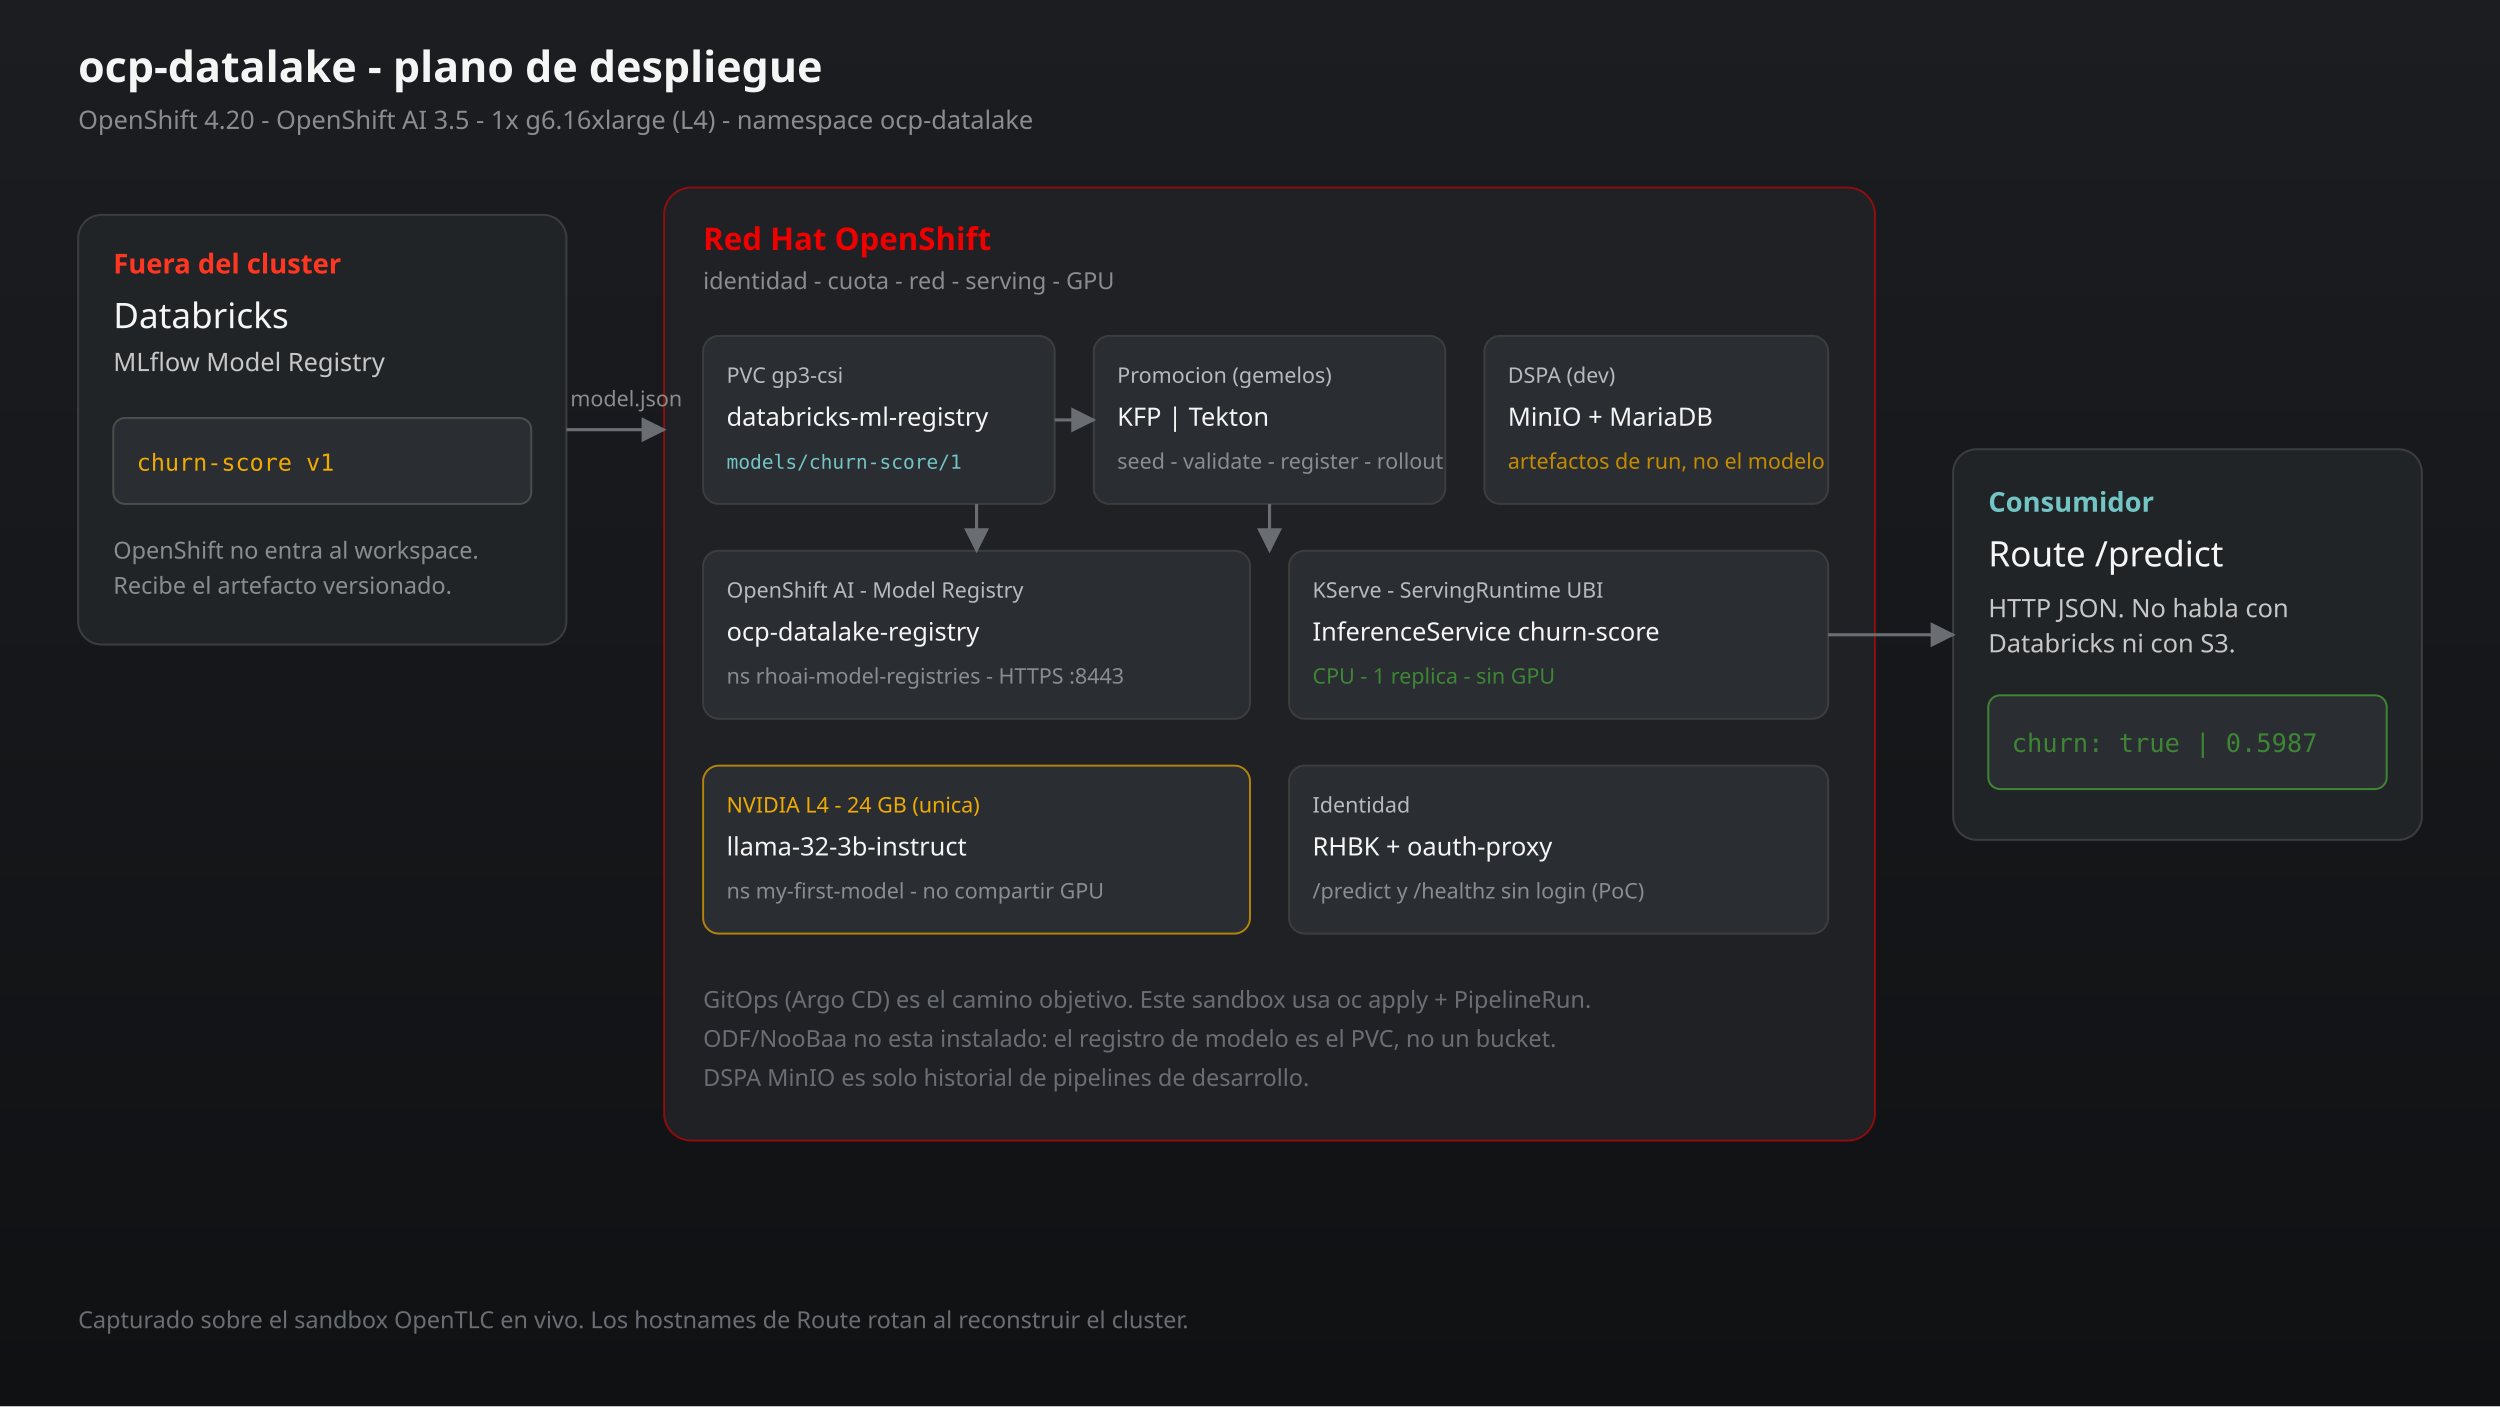
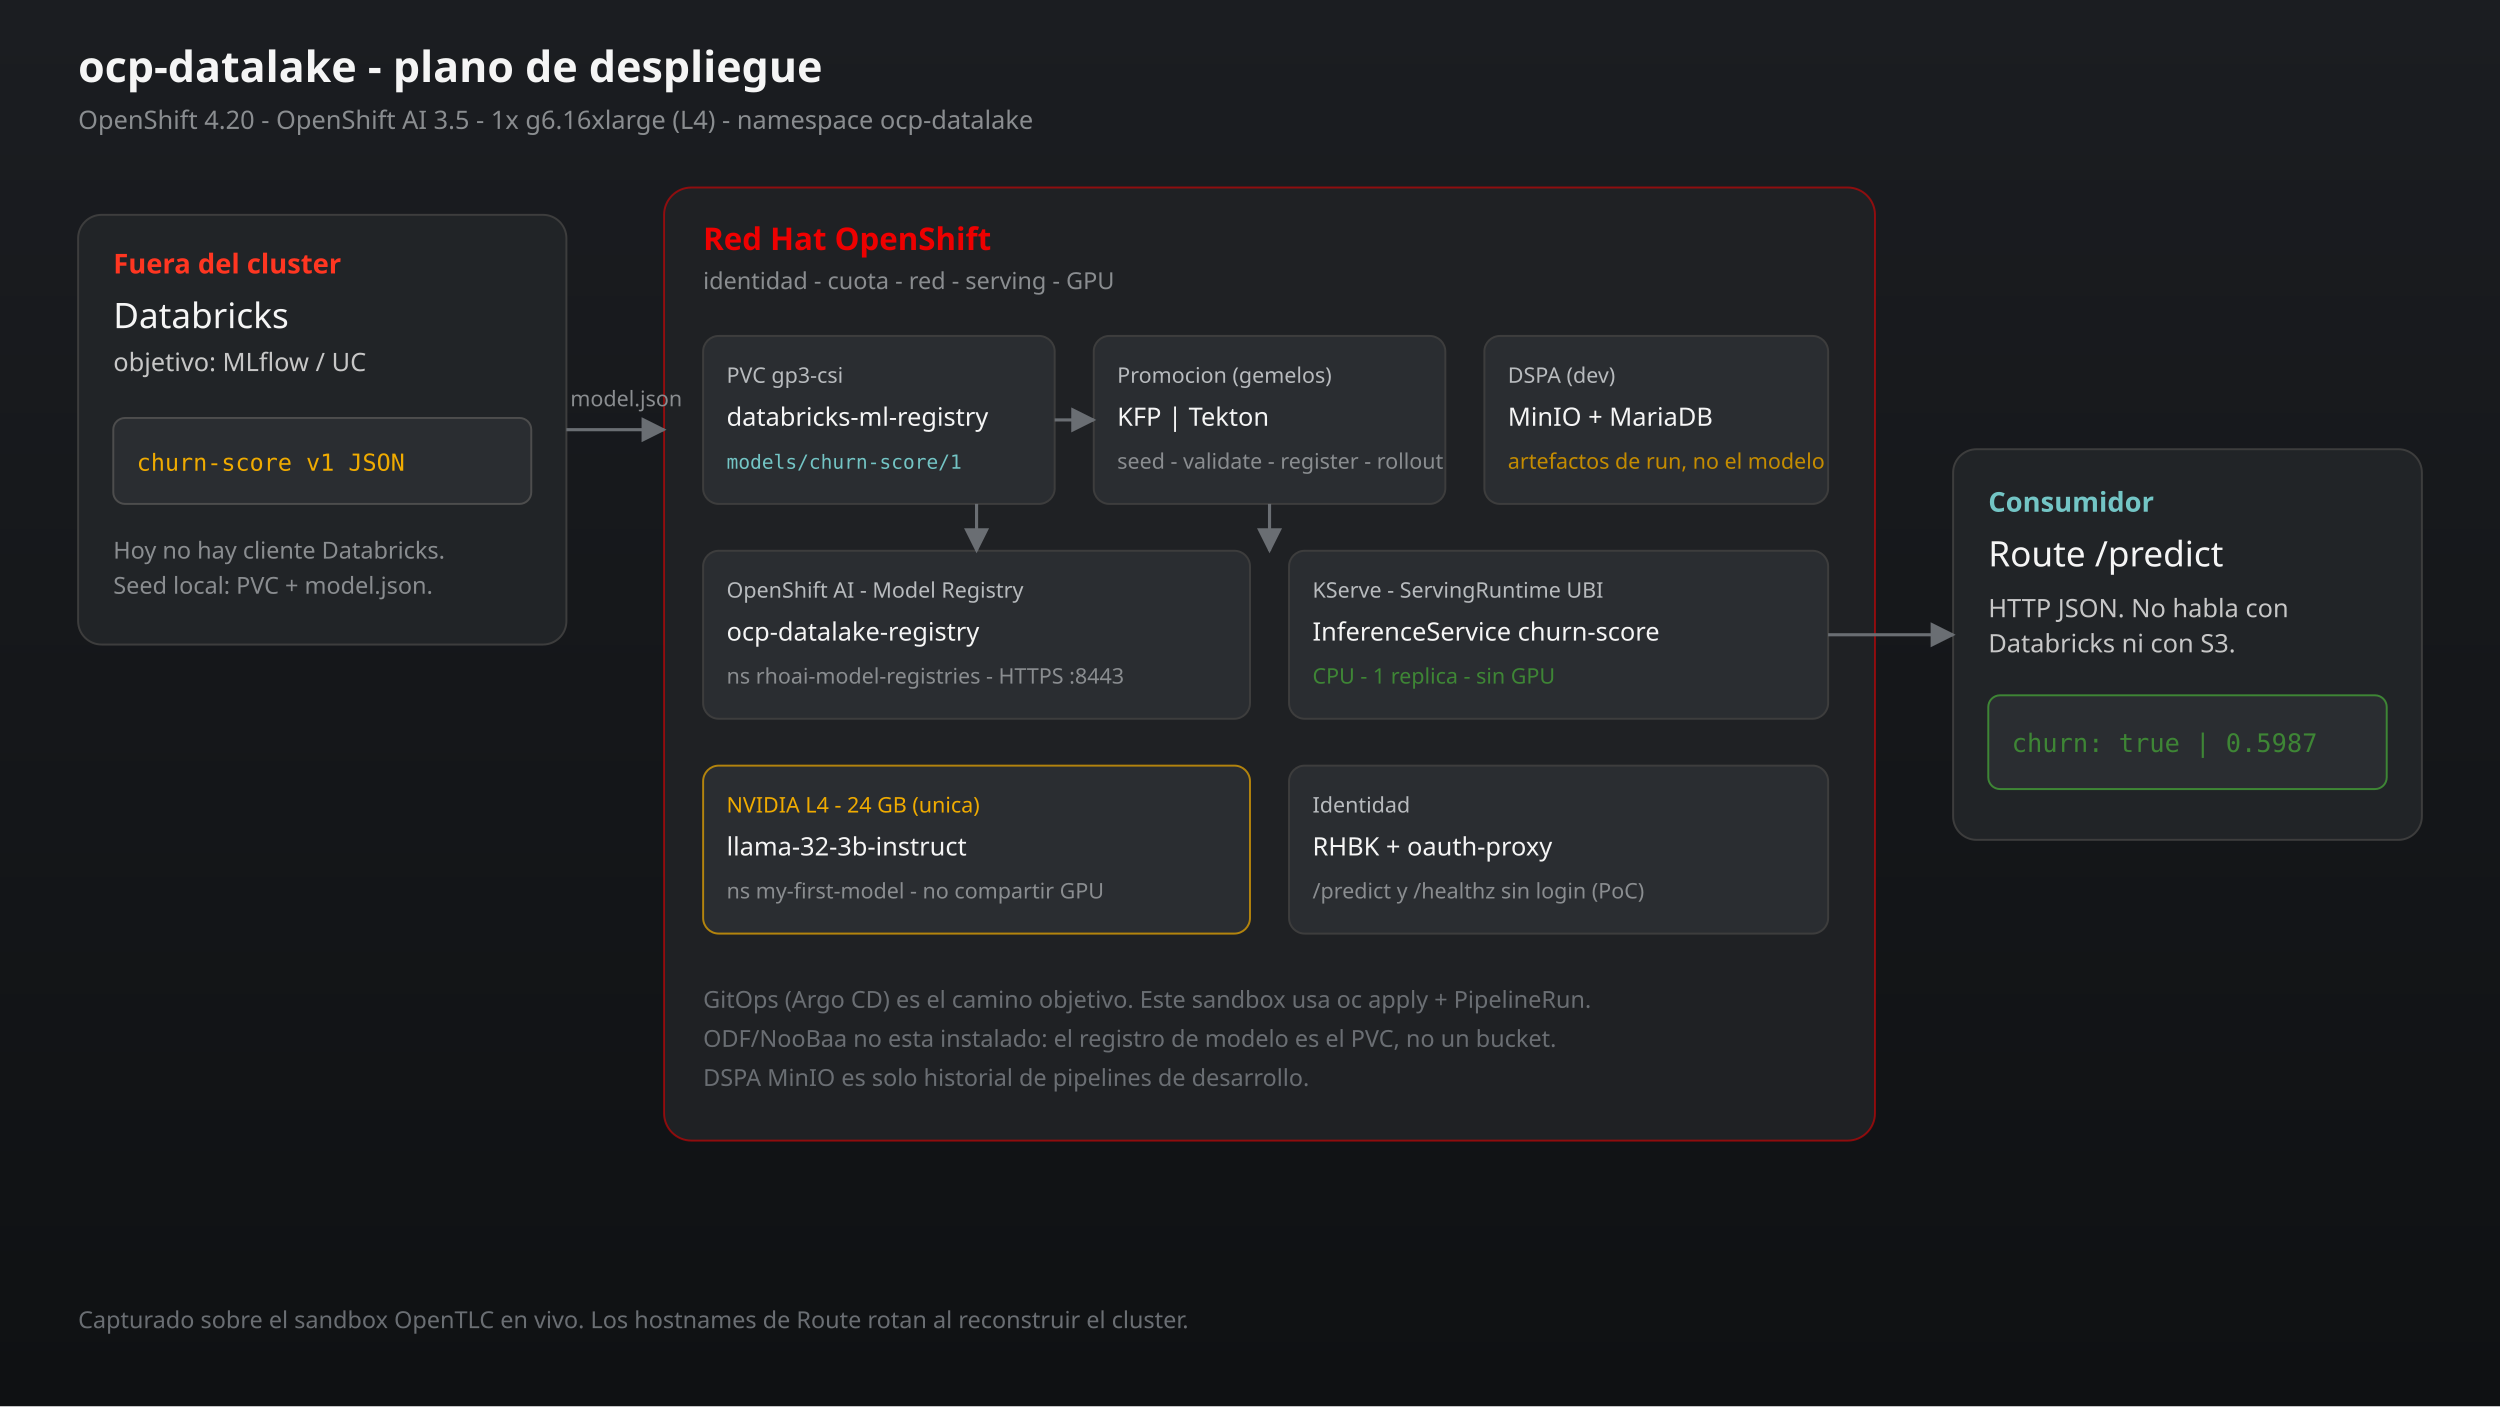
<svg xmlns="http://www.w3.org/2000/svg" viewBox="0 0 1280 720" role="img" aria-labelledby="arch-title arch-desc">
  <defs>
    <linearGradient id="bg" x1="0" y1="0" x2="0" y2="1">
      <stop offset="0" stop-color="#1b1d21" />
      <stop offset="1" stop-color="#0f1113" />
    </linearGradient>
    <marker id="arrow" viewBox="0 0 10 10" refX="9" refY="5" markerWidth="8" markerHeight="8" orient="auto-start-reverse">
      <path d="M0 0 L10 5 L0 10 z" fill="#6a6e73" />
    </marker>
  </defs>
  <rect width="1280" height="720" fill="url(#bg)" />
  <text x="40" y="42" fill="#f5f5f5" font-family="Segoe UI, sans-serif" font-size="22" font-weight="600">ocp-datalake - plano de despliegue</text>
  <text x="40" y="66" fill="#8a8d90" font-family="Segoe UI, sans-serif" font-size="13">OpenShift 4.20 - OpenShift AI 3.5 - 1x g6.16xlarge (L4) - namespace ocp-datalake</text>
  <rect x="40" y="110" width="250" height="220" rx="12" fill="#212427" stroke="#3d3d3d" />
  <text x="58" y="140" fill="#ff3621" font-family="Segoe UI, sans-serif" font-size="14" font-weight="600">Fuera del cluster</text>
  <text x="58" y="168" fill="#f5f5f5" font-family="Segoe UI, sans-serif" font-size="18">Databricks</text>
-   <text x="58" y="190" fill="#c7c7c7" font-family="Segoe UI, sans-serif" font-size="13">MLflow Model Registry</text>
+   <text x="58" y="190" fill="#c7c7c7" font-family="Segoe UI, sans-serif" font-size="13">objetivo: MLflow / UC</text>
  <rect x="58" y="214" width="214" height="44" rx="6" fill="#2a2d31" stroke="#4d4d4d" />
-   <text x="70" y="241" fill="#f0ab00" font-family="Consolas, monospace" font-size="12">churn-score v1</text>
-   <text x="58" y="286" fill="#8a8d90" font-family="Segoe UI, sans-serif" font-size="12">OpenShift no entra al workspace.</text>
-   <text x="58" y="304" fill="#8a8d90" font-family="Segoe UI, sans-serif" font-size="12">Recibe el artefacto versionado.</text>
+   <text x="70" y="241" fill="#f0ab00" font-family="Consolas, monospace" font-size="12">churn-score v1 JSON</text>
+   <text x="58" y="286" fill="#8a8d90" font-family="Segoe UI, sans-serif" font-size="12">Hoy no hay cliente Databricks.</text>
+   <text x="58" y="304" fill="#8a8d90" font-family="Segoe UI, sans-serif" font-size="12">Seed local: PVC + model.json.</text>
  <rect x="340" y="96" width="620" height="488" rx="14" fill="#1f2124" stroke="#ee0000" stroke-opacity=".55" />
  <text x="360" y="128" fill="#ee0000" font-family="Segoe UI, sans-serif" font-size="16" font-weight="600">Red Hat OpenShift</text>
  <text x="360" y="148" fill="#8a8d90" font-family="Segoe UI, sans-serif" font-size="12">identidad - cuota - red - serving - GPU</text>
  <rect x="360" y="172" width="180" height="86" rx="8" fill="#2a2d31" stroke="#3d3d3d" />
  <text x="372" y="196" fill="#b8bbbe" font-family="Segoe UI, sans-serif" font-size="11">PVC gp3-csi</text>
  <text x="372" y="218" fill="#f5f5f5" font-family="Segoe UI, sans-serif" font-size="13">databricks-ml-registry</text>
  <text x="372" y="240" fill="#73c5c5" font-family="Consolas, monospace" font-size="10">models/churn-score/1</text>
  <rect x="560" y="172" width="180" height="86" rx="8" fill="#2a2d31" stroke="#3d3d3d" />
  <text x="572" y="196" fill="#b8bbbe" font-family="Segoe UI, sans-serif" font-size="11">Promocion (gemelos)</text>
  <text x="572" y="218" fill="#f5f5f5" font-family="Segoe UI, sans-serif" font-size="13">KFP  |  Tekton</text>
  <text x="572" y="240" fill="#8a8d90" font-family="Segoe UI, sans-serif" font-size="11">seed - validate - register - rollout</text>
  <rect x="760" y="172" width="176" height="86" rx="8" fill="#2a2d31" stroke="#3d3d3d" />
  <text x="772" y="196" fill="#b8bbbe" font-family="Segoe UI, sans-serif" font-size="11">DSPA (dev)</text>
  <text x="772" y="218" fill="#f5f5f5" font-family="Segoe UI, sans-serif" font-size="13">MinIO + MariaDB</text>
  <text x="772" y="240" fill="#c58c00" font-family="Segoe UI, sans-serif" font-size="11">artefactos de run, no el modelo</text>
  <rect x="360" y="282" width="280" height="86" rx="8" fill="#2a2d31" stroke="#3d3d3d" />
  <text x="372" y="306" fill="#b8bbbe" font-family="Segoe UI, sans-serif" font-size="11">OpenShift AI - Model Registry</text>
  <text x="372" y="328" fill="#f5f5f5" font-family="Segoe UI, sans-serif" font-size="13">ocp-datalake-registry</text>
  <text x="372" y="350" fill="#8a8d90" font-family="Segoe UI, sans-serif" font-size="11">ns rhoai-model-registries - HTTPS :8443</text>
  <rect x="660" y="282" width="276" height="86" rx="8" fill="#2a2d31" stroke="#3d3d3d" />
  <text x="672" y="306" fill="#b8bbbe" font-family="Segoe UI, sans-serif" font-size="11">KServe - ServingRuntime UBI</text>
  <text x="672" y="328" fill="#f5f5f5" font-family="Segoe UI, sans-serif" font-size="13">InferenceService churn-score</text>
  <text x="672" y="350" fill="#3e8635" font-family="Segoe UI, sans-serif" font-size="11">CPU - 1 replica - sin GPU</text>
  <rect x="360" y="392" width="280" height="86" rx="8" fill="#2a2d31" stroke="#f0ab00" stroke-opacity=".7" />
  <text x="372" y="416" fill="#f0ab00" font-family="Segoe UI, sans-serif" font-size="11">NVIDIA L4 - 24 GB (unica)</text>
  <text x="372" y="438" fill="#f5f5f5" font-family="Segoe UI, sans-serif" font-size="13">llama-32-3b-instruct</text>
  <text x="372" y="460" fill="#8a8d90" font-family="Segoe UI, sans-serif" font-size="11">ns my-first-model - no compartir GPU</text>
  <rect x="660" y="392" width="276" height="86" rx="8" fill="#2a2d31" stroke="#3d3d3d" />
  <text x="672" y="416" fill="#b8bbbe" font-family="Segoe UI, sans-serif" font-size="11">Identidad</text>
  <text x="672" y="438" fill="#f5f5f5" font-family="Segoe UI, sans-serif" font-size="13">RHBK + oauth-proxy</text>
  <text x="672" y="460" fill="#8a8d90" font-family="Segoe UI, sans-serif" font-size="11">/predict y /healthz sin login (PoC)</text>
  <text x="360" y="516" fill="#6a6e73" font-family="Segoe UI, sans-serif" font-size="12">GitOps (Argo CD) es el camino objetivo. Este sandbox usa oc apply + PipelineRun.</text>
  <text x="360" y="536" fill="#6a6e73" font-family="Segoe UI, sans-serif" font-size="12">ODF/NooBaa no esta instalado: el registro de modelo es el PVC, no un bucket.</text>
  <text x="360" y="556" fill="#6a6e73" font-family="Segoe UI, sans-serif" font-size="12">DSPA MinIO es solo historial de pipelines de desarrollo.</text>
  <rect x="1000" y="230" width="240" height="200" rx="12" fill="#212427" stroke="#3d3d3d" />
  <text x="1018" y="262" fill="#73c5c5" font-family="Segoe UI, sans-serif" font-size="14" font-weight="600">Consumidor</text>
  <text x="1018" y="290" fill="#f5f5f5" font-family="Segoe UI, sans-serif" font-size="18">Route /predict</text>
  <text x="1018" y="316" fill="#c7c7c7" font-family="Segoe UI, sans-serif" font-size="13">HTTP JSON. No habla con</text>
  <text x="1018" y="334" fill="#c7c7c7" font-family="Segoe UI, sans-serif" font-size="13">Databricks ni con S3.</text>
  <rect x="1018" y="356" width="204" height="48" rx="6" fill="#2a2d31" stroke="#3e8635" />
  <text x="1030" y="385" fill="#3e8635" font-family="Consolas, monospace" font-size="13">churn: true  |  0.5987</text>
  <g fill="none" stroke="#6a6e73" stroke-width="1.6" marker-end="url(#arrow)">
    <path d="M290 220 H340" />
    <path d="M540 215 H560" />
    <path d="M650 258 V282" />
    <path d="M500 258 V282" />
    <path d="M936 325 H1000" />
  </g>
  <text x="292" y="208" fill="#8a8d90" font-family="Segoe UI, sans-serif" font-size="11">model.json</text>
  <text x="40" y="680" fill="#6a6e73" font-family="Segoe UI, sans-serif" font-size="12">Capturado sobre el sandbox OpenTLC en vivo. Los hostnames de Route rotan al reconstruir el cluster.</text>
</svg>
